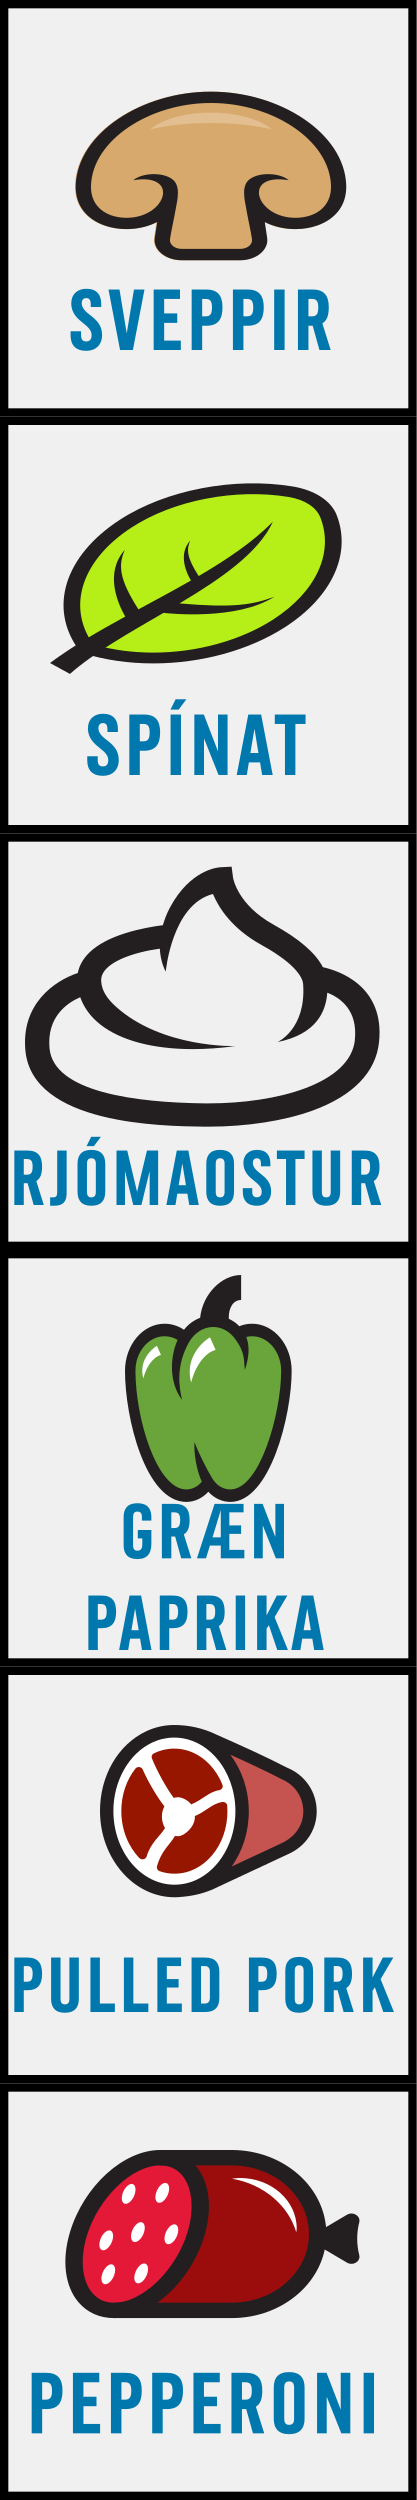
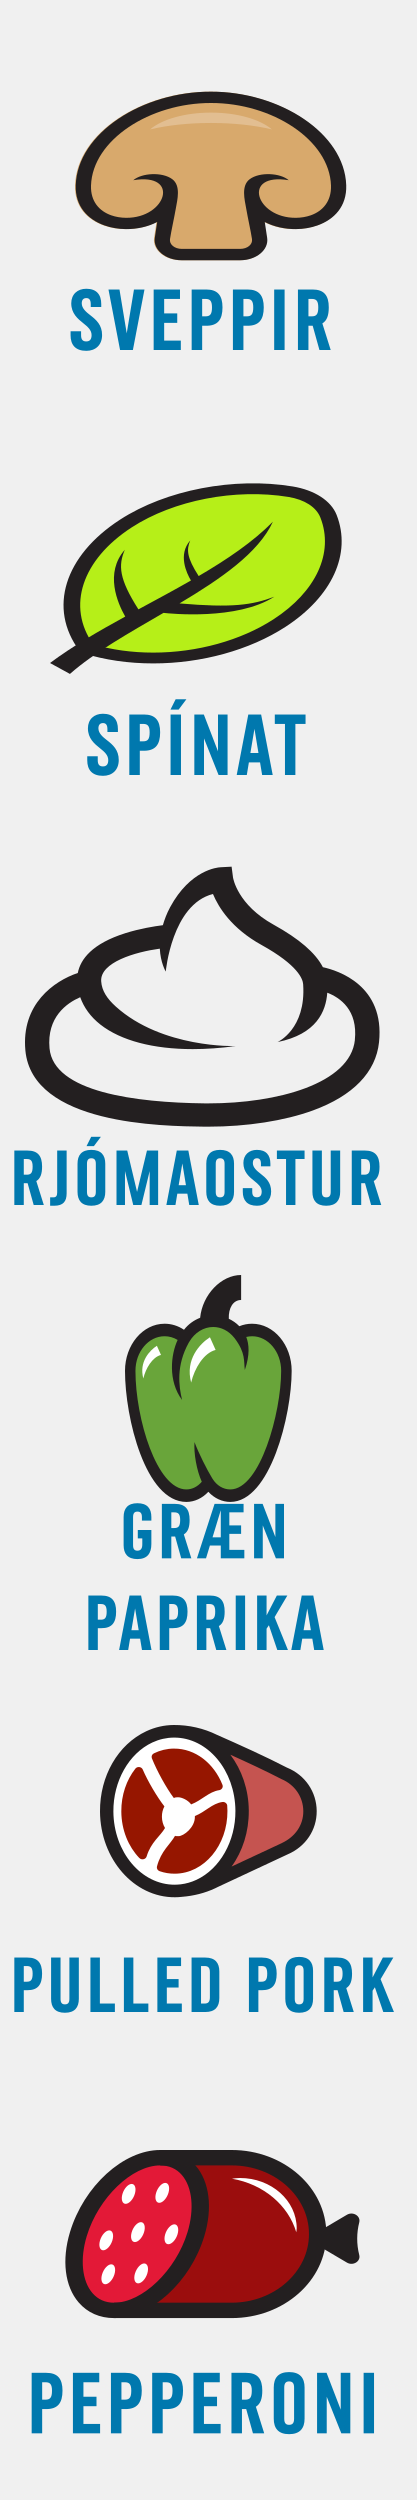
<svg xmlns="http://www.w3.org/2000/svg" width="50" height="300" viewBox="0 0 50 300" fill="none">
-   <rect x="0.5" y="0.5" width="49" height="49" stroke="black" />
  <path fill-rule="evenodd" clip-rule="evenodd" d="M25.234 11C33.456 10.984 41.258 15.964 41.461 22.23C41.544 24.773 40.011 26.345 38.008 27.055C37.201 27.342 36.319 27.486 35.436 27.493C34.106 27.505 32.776 27.208 31.687 26.639L31.973 28.544C32.189 29.966 30.694 31.231 28.732 31.231H21.733C19.771 31.231 18.276 29.968 18.491 28.544L18.777 26.639C17.692 27.21 16.361 27.505 15.028 27.493C14.146 27.486 13.263 27.342 12.457 27.055C10.451 26.345 8.921 24.773 9.003 22.23C9.206 15.964 17.009 10.984 25.231 11H25.234Z" fill="#D8A96C" />
  <path fill-rule="evenodd" clip-rule="evenodd" d="M25.32 11C33.541 10.984 41.344 15.964 41.547 22.23C41.63 24.773 40.097 26.345 38.094 27.055C37.287 27.342 36.405 27.486 35.522 27.493C34.192 27.505 32.862 27.208 31.773 26.639L32.059 28.544C32.275 29.966 30.78 31.231 28.818 31.231H21.819C19.857 31.231 18.361 29.968 18.577 28.544L18.863 26.639C17.777 27.21 16.447 27.505 15.114 27.493C14.232 27.486 13.349 27.342 12.543 27.055C10.537 26.345 9.007 24.773 9.089 22.23C9.292 15.964 17.095 10.984 25.317 11H25.32ZM28.821 29.867C29.697 29.867 30.335 29.326 30.24 28.693C30.085 27.669 29.758 26.274 29.539 25.004C29.361 23.985 28.907 22.284 29.974 21.496C31.164 20.616 33.618 20.74 34.646 21.625C28.97 20.686 30.653 26.178 35.507 26.138C36.126 26.133 36.741 26.032 37.303 25.834C38.706 25.335 39.779 24.18 39.719 22.265C39.541 16.778 32.63 12.346 25.32 12.36C18.012 12.346 11.102 16.778 10.921 22.265C10.857 24.183 11.93 25.335 13.336 25.834C13.898 26.034 14.514 26.133 15.133 26.138C19.987 26.178 21.669 20.686 15.993 21.625C17.025 20.74 19.476 20.616 20.666 21.496C21.733 22.284 21.279 23.985 21.101 25.004C20.879 26.276 20.555 27.669 20.399 28.693C20.304 29.326 20.942 29.867 21.819 29.867H28.818H28.821Z" fill="#231F20" />
  <path d="M25.319 14.755C28.065 14.755 30.598 15.044 32.63 15.531C31.221 14.329 28.475 13.513 25.319 13.513C22.164 13.513 19.415 14.329 18.009 15.531C20.044 15.044 22.574 14.755 25.319 14.755Z" fill="#E2BE91" />
  <path d="M9.73 40.241C9.73 40.771 9.95 40.971 10.35 40.971C10.76 40.971 10.99 40.741 10.99 40.211C10.99 39.601 10.5 39.191 10.01 38.801C9.33 38.261 8.55 37.611 8.55 36.401C8.55 35.321 9.29 34.651 10.35 34.651C11.59 34.651 12.15 35.351 12.15 36.501V36.841H10.89V36.501C10.89 35.981 10.7 35.771 10.36 35.771C10 35.771 9.81 35.991 9.81 36.401C9.81 37.011 10.36 37.461 10.84 37.831C11.54 38.371 12.25 38.991 12.25 40.201C12.25 41.401 11.47 42.101 10.36 42.101C9.06 42.101 8.47 41.391 8.47 40.241V39.751H9.73V40.241ZM17.337 34.741L15.947 42.001H14.407L13.017 34.741H14.337L15.207 40.001L16.077 34.741H17.337ZM21.599 34.741V35.871H19.699V37.611H21.269V38.741H19.699V40.871H21.699V42.001H18.439V34.741H21.599ZM24.749 34.741C26.119 34.741 26.699 35.451 26.699 36.881C26.699 38.381 26.119 39.091 24.749 39.091H24.259V42.001H22.999V34.741H24.749ZM24.259 37.961H24.649C25.179 37.961 25.439 37.761 25.439 36.891C25.439 36.071 25.179 35.871 24.649 35.871H24.259V37.961ZM29.7 34.741C31.07 34.741 31.65 35.451 31.65 36.881C31.65 38.381 31.07 39.091 29.7 39.091H29.21V42.001H27.95V34.741H29.7ZM29.21 37.961H29.6C30.13 37.961 30.39 37.761 30.39 36.891C30.39 36.071 30.13 35.871 29.6 35.871H29.21V37.961ZM34.152 34.741V42.001H32.902V34.741H34.152ZM37.503 34.741C38.883 34.741 39.453 35.451 39.453 36.881C39.453 37.851 39.233 38.471 38.683 38.811L39.683 42.001H38.333L37.523 39.091H37.013V42.001H35.753V34.741H37.503ZM37.013 37.961H37.403C37.933 37.961 38.193 37.761 38.193 36.891C38.193 36.071 37.933 35.871 37.403 35.871H37.013V37.961Z" fill="#0078AE" />
-   <rect x="0.5" y="50.5" width="49" height="49" stroke="black" />
  <path fill-rule="evenodd" clip-rule="evenodd" d="M15.104 62.823C20.647 59.229 28.274 57.922 34.863 59.004C37.164 59.381 38.842 60.469 39.423 61.961C41.093 66.233 39.076 71.177 33.532 74.772C27.018 78.995 17.632 80.06 10.427 77.804C6.947 73.133 8.589 67.047 15.104 62.823Z" fill="#B6EF18" />
  <path d="M18.393 79.61C15.404 79.61 12.576 79.198 9.99 78.388L9.678 78.29L9.525 78.085C5.749 73.016 7.708 66.698 14.398 62.363C19.922 58.782 28.079 57.221 35.113 58.374C37.754 58.807 39.731 60.089 40.398 61.799C42.212 66.445 39.856 71.592 34.246 75.23C29.955 78.012 24.178 79.61 18.4 79.61H18.393ZM11.176 77.319C13.403 77.976 15.83 78.313 18.393 78.313C23.643 78.313 28.906 76.856 32.823 74.314C37.937 70.998 40.094 66.326 38.452 62.12C37.96 60.858 36.56 59.953 34.617 59.634C28.247 58.592 20.843 60.016 15.81 63.284C9.814 67.171 7.977 72.781 11.176 77.319Z" fill="#231F20" />
  <path fill-rule="evenodd" clip-rule="evenodd" d="M32.917 71.605C30.284 72.609 27.846 72.961 21.542 72.409C26.473 69.466 31.006 66.372 32.75 62.601C30.35 65.039 27.23 67.141 23.84 69.126C22.427 66.926 22.353 65.968 22.829 64.855C21.335 66.552 22.384 68.77 22.915 69.66C20.863 70.834 18.733 71.975 16.611 73.123C14.27 69.45 14.177 67.849 14.98 65.973C12.534 68.752 14.099 72.367 15.027 73.988C11.824 75.743 8.703 77.546 6 79.562L8.391 80.872C11.309 78.293 15.499 75.948 19.619 73.545C20.352 73.629 28.458 74.468 32.91 71.61L32.917 71.605Z" fill="#231F20" />
  <path d="M11.73 91.24C11.73 91.77 11.95 91.97 12.35 91.97C12.76 91.97 12.99 91.74 12.99 91.21C12.99 90.6 12.5 90.19 12.01 89.8C11.33 89.26 10.55 88.61 10.55 87.4C10.55 86.32 11.29 85.65 12.35 85.65C13.59 85.65 14.15 86.35 14.15 87.5V87.84H12.89V87.5C12.89 86.98 12.7 86.77 12.36 86.77C12 86.77 11.81 86.99 11.81 87.4C11.81 88.01 12.36 88.46 12.84 88.83C13.54 89.37 14.25 89.99 14.25 91.2C14.25 92.4 13.47 93.1 12.36 93.1C11.06 93.1 10.47 92.39 10.47 91.24V90.75H11.73V91.24ZM17.267 85.74C18.637 85.74 19.217 86.45 19.217 87.88C19.217 89.38 18.637 90.09 17.267 90.09H16.777L16.777 93H15.517L15.517 85.74H17.267ZM16.777 88.96H17.167C17.697 88.96 17.957 88.76 17.957 87.89C17.957 87.07 17.697 86.87 17.167 86.87H16.777V88.96ZM21.438 85.15H20.458L21.078 83.91H22.368L21.438 85.15ZM21.718 85.74V93H20.468V85.74H21.718ZM23.32 93V85.74H24.459L26.16 90.16V85.74H27.309V93H26.23L24.48 88.61V93H23.32ZM29.866 91.49L29.616 93H28.405L29.796 85.74H31.335L32.725 93H31.456L31.206 91.49H29.866ZM31.015 90.36L30.535 87.46L30.046 90.36H31.015ZM36.666 85.74V86.87H35.446V93H34.196V86.87H32.976V85.74H36.666Z" fill="#0078AE" />
-   <rect x="0.5" y="100.5" width="49" height="49" stroke="black" />
  <path d="M3.295 138.066C4.537 138.066 5.05 138.705 5.05 139.992C5.05 140.865 4.852 141.423 4.357 141.729L5.257 144.6H4.042L3.313 141.981H2.854V144.6H1.72L1.72 138.066H3.295ZM2.854 140.964H3.205C3.682 140.964 3.916 140.784 3.916 140.001C3.916 139.263 3.682 139.083 3.205 139.083H2.854V140.964ZM6.412 143.682C6.709 143.682 6.862 143.52 6.862 143.106V138.066H7.996V143.196C7.996 144.159 7.6 144.69 6.502 144.69H6.016V143.682H6.412ZM11.265 137.535H10.383L10.941 136.419H12.102L11.265 137.535ZM12.633 143.016C12.633 144.051 12.138 144.69 10.959 144.69C9.789 144.69 9.303 144.051 9.303 143.016V139.65C9.303 138.615 9.789 137.985 10.959 137.985C12.138 137.985 12.633 138.615 12.633 139.65V143.016ZM10.437 143.025C10.437 143.502 10.617 143.682 10.959 143.682C11.319 143.682 11.499 143.502 11.499 143.025V139.65C11.499 139.182 11.319 138.993 10.959 138.993C10.617 138.993 10.437 139.182 10.437 139.65V143.025ZM16.969 144.6H15.988L14.998 140.523V144.6H13.981V138.066H15.268L16.447 143.025L17.635 138.066H18.976V144.6H17.959V140.532L16.969 144.6ZM21.278 143.241L21.053 144.6H19.964L21.215 138.066H22.601L23.852 144.6H22.709L22.484 143.241H21.278ZM22.313 142.224L21.881 139.614L21.44 142.224H22.313ZM28.084 143.016C28.084 144.051 27.589 144.69 26.41 144.69C25.24 144.69 24.754 144.051 24.754 143.016V139.65C24.754 138.615 25.24 137.985 26.41 137.985C27.589 137.985 28.084 138.615 28.084 139.65V143.016ZM25.888 143.025C25.888 143.502 26.068 143.682 26.41 143.682C26.77 143.682 26.95 143.502 26.95 143.025V139.65C26.95 139.182 26.77 138.993 26.41 138.993C26.068 138.993 25.888 139.182 25.888 139.65V143.025ZM30.269 143.016C30.269 143.493 30.467 143.673 30.827 143.673C31.196 143.673 31.403 143.466 31.403 142.989C31.403 142.44 30.962 142.071 30.521 141.72C29.909 141.234 29.207 140.649 29.207 139.56C29.207 138.588 29.873 137.985 30.827 137.985C31.943 137.985 32.447 138.615 32.447 139.65V139.956H31.313V139.65C31.313 139.182 31.142 138.993 30.836 138.993C30.512 138.993 30.341 139.191 30.341 139.56C30.341 140.109 30.836 140.514 31.268 140.847C31.898 141.333 32.537 141.891 32.537 142.98C32.537 144.06 31.835 144.69 30.836 144.69C29.666 144.69 29.135 144.051 29.135 143.016V142.575H30.269V143.016ZM36.548 138.066V139.083H35.45V144.6H34.325V139.083H33.227V138.066H36.548ZM40.82 143.016C40.82 144.051 40.325 144.69 39.146 144.69C37.976 144.69 37.49 144.051 37.49 143.016V138.066H38.624V143.025C38.624 143.502 38.804 143.682 39.146 143.682C39.506 143.682 39.686 143.502 39.686 143.025V138.066H40.82V143.016ZM43.786 138.066C45.028 138.066 45.541 138.705 45.541 139.992C45.541 140.865 45.343 141.423 44.848 141.729L45.748 144.6H44.533L43.804 141.981H43.345V144.6H42.211V138.066H43.786ZM43.345 140.964H43.696C44.173 140.964 44.407 140.784 44.407 140.001C44.407 139.263 44.173 139.083 43.696 139.083H43.345V140.964Z" fill="#0078AE" />
  <path d="M38.743 116.062C37.865 114.352 35.914 112.668 32.825 110.958C28.508 108.568 27.979 105.413 27.961 105.295L27.792 104L26.438 104.073C26.075 104.094 22.827 104.395 20.415 108.866C20.001 109.638 19.742 110.345 19.544 111.023C18.525 111.152 16.808 111.429 15.069 111.972C11.033 113.24 9.662 115.113 9.334 116.758C6.483 117.721 2.537 120.492 3.044 126.04C3.862 134.947 19.396 135.138 24.501 135.2C24.681 135.2 24.865 135.2 25.045 135.2C29.61 135.2 34.135 134.5 37.541 133.257C42.358 131.501 45.105 128.668 45.483 125.07C46.199 118.261 40.576 116.464 38.743 116.062ZM42.588 124.79C42.034 130.054 33.214 132.405 25.056 132.405C24.883 132.405 24.71 132.405 24.537 132.405C16.322 132.305 6.425 131.075 5.943 125.797C5.601 122.064 7.998 120.374 9.626 119.664C10.068 120.904 10.871 122.026 12.052 122.951C14.514 124.88 18.413 125.894 23.126 125.894C24.75 125.894 26.467 125.773 28.26 125.531C28.26 125.531 19.457 125.815 13.892 120.783C12.873 119.861 12.218 118.913 12.142 117.752C11.994 115.484 16.235 114.234 19.177 113.839C19.263 115.498 19.846 116.516 19.89 116.589C19.89 116.589 20.624 108.523 25.556 107.28C26.229 108.897 27.792 111.408 31.37 113.389C35.798 115.841 36.339 117.506 36.378 118.109C36.752 123.508 33.304 125.049 33.304 125.049C37.998 124.097 39.114 121.364 39.273 119.124C40.824 119.723 42.959 121.209 42.581 124.797L42.588 124.79Z" fill="#231F20" />
-   <rect x="0.5" y="150.5" width="49" height="49" stroke="black" />
  <path fill-rule="evenodd" clip-rule="evenodd" d="M25.694 158.413C26.873 158.413 27.936 159.001 28.686 159.943C29.197 159.672 29.764 159.521 30.361 159.521C32.636 159.521 34.482 161.718 34.482 164.426C34.482 169.805 31.838 179.405 27.747 179.405C26.669 179.405 25.71 178.783 25.113 177.826C24.516 178.783 23.559 179.405 22.478 179.405C18.323 179.405 15.743 170.316 15.743 164.426C15.743 161.718 17.589 159.521 19.864 159.521C20.787 159.521 21.637 159.883 22.326 160.49C23.072 159.231 24.302 158.41 25.694 158.41V158.413Z" fill="#69A53A" />
  <path fill-rule="evenodd" clip-rule="evenodd" d="M24.013 158.135C23.285 158.422 22.606 158.887 22.079 159.572C21.372 159.098 20.577 158.847 19.752 158.847C17.132 158.847 15 161.386 15 164.504C15 170.15 17.461 180.232 22.365 180.232C23.343 180.232 24.284 179.788 25 179.016C25.716 179.788 26.657 180.232 27.635 180.232C32.402 180.232 35 169.842 35 164.504C35 161.386 32.868 158.847 30.248 158.847C29.721 158.847 29.21 158.947 28.719 159.146C28.345 158.751 27.909 158.47 27.455 158.25C27.406 156.967 27.973 155.998 28.935 155.998V153C26.553 153 24.29 155.349 24.016 158.135H24.013ZM30.248 160.348C32.173 160.348 33.739 162.213 33.739 164.504C33.739 169.504 31.22 178.732 27.635 178.732C26.788 178.732 26.011 178.267 25.506 177.455L25.466 177.392C24.854 176.398 23.83 174.376 23.34 173.051C23.242 174.4 23.59 176.429 24.214 177.808C23.721 178.391 23.072 178.732 22.362 178.732C18.82 178.732 16.255 170.234 16.255 164.504C16.255 162.213 17.821 160.348 19.749 160.348C20.303 160.348 20.836 160.502 21.317 160.794C20.507 162.512 20.126 165.7 21.854 168.003C21.43 166.289 21.15 163.849 22.636 161.145L22.722 161.003C23.377 159.898 24.446 159.24 25.579 159.24C26.547 159.24 27.446 159.702 28.113 160.538L28.174 160.613C29.49 162.364 29.24 163.342 29.38 164.399C30.008 162.563 29.886 161.299 29.551 160.435C29.779 160.381 30.011 160.351 30.245 160.351L30.248 160.348Z" fill="#231F20" />
  <path fill-rule="evenodd" clip-rule="evenodd" d="M25.874 161.993L25.533 161.232L25.192 160.471C23.992 161.235 22.195 163.134 22.938 165.905C23.34 164.19 24.455 162.349 25.874 161.993Z" fill="white" />
  <path fill-rule="evenodd" clip-rule="evenodd" d="M19.319 162.593L19.072 162.044L18.826 161.495C17.961 162.047 16.66 163.418 17.199 165.419C17.488 164.181 18.296 162.85 19.319 162.593Z" fill="white" />
  <path d="M18.164 183.598V185.272C18.164 186.415 17.669 187.09 16.49 187.09C15.32 187.09 14.834 186.451 14.834 185.416V182.05C14.834 181.015 15.32 180.385 16.49 180.385C17.669 180.385 18.164 181.015 18.164 182.05V182.473H17.03V182.05C17.03 181.582 16.85 181.393 16.49 181.393C16.148 181.393 15.968 181.582 15.968 182.05V185.425C15.968 185.902 16.148 186.082 16.49 186.082C16.85 186.082 17.075 185.875 17.075 185.335V184.606H16.535V183.598H18.164ZM20.999 180.466C22.241 180.466 22.754 181.105 22.754 182.392C22.754 183.265 22.556 183.823 22.061 184.129L22.961 187H21.746L21.017 184.381H20.558V187H19.424V180.466H20.999ZM20.558 183.364H20.909C21.386 183.364 21.62 183.184 21.62 182.401C21.62 181.663 21.386 181.483 20.909 181.483H20.558V183.364ZM24.721 187H23.632L25.747 180.466H29.23V181.483H27.52V183.049H28.933V184.066H27.52V185.983H29.32V187H26.494V185.461H25.189L24.721 187ZM26.476 181.276L25.504 184.48H26.494V181.276H26.476ZM30.489 187V180.466H31.515L33.045 184.444V180.466H34.08V187H33.108L31.533 183.049V187H30.489ZM12.179 191.466C13.412 191.466 13.934 192.105 13.934 193.392C13.934 194.742 13.412 195.381 12.179 195.381H11.738V198H10.604V191.466H12.179ZM11.738 194.364H12.089C12.566 194.364 12.8 194.184 12.8 193.401C12.8 192.663 12.566 192.483 12.089 192.483H11.738V194.364ZM15.607 196.641L15.382 198H14.293L15.544 191.466H16.93L18.181 198H17.038L16.813 196.641H15.607ZM16.642 195.624L16.21 193.014L15.769 195.624H16.642ZM20.748 191.466C21.981 191.466 22.503 192.105 22.503 193.392C22.503 194.742 21.981 195.381 20.748 195.381H20.307V198H19.173V191.466H20.748ZM20.307 194.364H20.658C21.135 194.364 21.369 194.184 21.369 193.401C21.369 192.663 21.135 192.483 20.658 192.483H20.307L20.307 194.364ZM25.204 191.466C26.446 191.466 26.959 192.105 26.959 193.392C26.959 194.265 26.761 194.823 26.266 195.129L27.166 198H25.951L25.222 195.381H24.763V198H23.629V191.466H25.204ZM24.763 194.364H25.114C25.591 194.364 25.825 194.184 25.825 193.401C25.825 192.663 25.591 192.483 25.114 192.483H24.763V194.364ZM29.412 191.466V198H28.287V191.466H29.412ZM31.988 191.466V193.851L33.221 191.466H34.481L32.951 194.058L34.553 198H33.275L32.267 195.03L31.988 195.444V198H30.854V191.466H31.988ZM36.27 196.641L36.045 198H34.956L36.208 191.466H37.593L38.844 198H37.702L37.477 196.641H36.27ZM37.306 195.624L36.873 193.014L36.432 195.624H37.306Z" fill="#0078AE" />
-   <rect x="0.5" y="200.5" width="49" height="49" stroke="black" />
  <path d="M26.405 209.636C26.405 209.636 34.796 212.109 35.782 213.809C36.769 215.509 37.428 218.138 36.276 219.529C35.125 220.92 31.506 223.084 29.86 223.857C28.214 224.631 25.412 225.097 25.412 225.097C25.412 225.097 28.543 223.393 28.543 219.373C28.543 215.354 28.214 212.418 27.391 211.645C26.568 210.872 26.405 209.636 26.405 209.636Z" fill="#C55450" />
  <path d="M22.126 208.089C22.126 208.089 28.048 210.562 28.708 213.035C29.366 215.509 29.203 221.228 27.722 222.928C26.242 224.628 24.596 226.639 22.952 226.792C21.306 226.948 16.536 226.019 15.713 224.937C14.89 223.855 13.246 220.764 13.08 218.599C12.915 216.435 12.915 214.118 13.738 212.571C14.561 211.024 15.055 209.942 16.041 209.325C17.027 208.707 19.331 207.934 19.331 207.934L22.129 208.089H22.126Z" fill="white" />
  <path d="M34.474 212.134C31.909 210.799 28.6 209.313 26.035 208.181C24.451 207.399 22.661 206.991 20.859 207C20.859 207 20.859 207 20.857 207C19.717 207.007 18.606 207.257 17.56 207.746C14.153 209.338 11.972 213.121 12 217.389C12.041 223.088 16.077 227.701 20.998 227.671C21.284 227.671 21.567 227.653 21.85 227.619C23.235 227.509 24.59 227.169 25.812 226.598C25.925 226.544 26.04 226.49 26.152 226.431L34.527 222.518C36.677 221.596 38.018 219.6 38.004 217.326C37.989 215.019 36.612 213.015 34.474 212.129V212.134ZM13.606 217.382C13.582 213.745 15.458 210.418 18.275 209.101C19.1 208.716 19.971 208.517 20.869 208.511C24.905 208.486 28.216 212.427 28.25 217.294C28.274 220.93 26.397 224.258 23.58 225.575C22.971 225.859 22.335 226.041 21.685 226.12C21.452 226.138 21.222 226.165 20.986 226.165C16.951 226.19 13.639 222.249 13.606 217.382ZM33.836 221.163L27.789 223.987C29.113 222.157 29.872 219.808 29.855 217.285C29.838 214.715 29.001 212.37 27.643 210.567C29.694 211.491 31.904 212.519 33.759 213.484C35.376 214.158 36.386 215.635 36.396 217.339C36.408 219.014 35.415 220.419 33.833 221.16L33.836 221.163Z" fill="#231F20" />
  <path fill-rule="evenodd" clip-rule="evenodd" d="M20.876 209.832C23.445 209.816 25.67 211.599 26.694 214.176C26.75 214.316 26.738 214.458 26.659 214.586C26.579 214.715 26.454 214.796 26.299 214.821C25.044 215.019 24.245 216.02 22.937 216.53C22.57 216.005 21.795 215.671 21.392 215.673C20.988 215.675 21.029 215.705 20.859 215.761C19.973 214.586 18.834 212.521 18.227 210.997C18.135 210.767 18.239 210.513 18.469 210.4C19.21 210.037 20.024 209.834 20.876 209.83V209.832ZM27.265 216.681C27.282 216.886 27.29 217.093 27.292 217.301C27.321 221.447 24.494 224.824 20.979 224.844C20.345 224.849 19.733 224.743 19.158 224.544C18.91 224.459 18.774 224.215 18.836 223.976C19.328 222.087 20.446 221.316 21.01 220.29C21.144 220.324 20.808 220.342 21.425 220.34C22.042 220.335 23.414 219.285 23.386 217.997V217.923C24.662 217.418 25.437 216.426 26.675 216.241C26.822 216.219 26.958 216.253 27.076 216.34C27.194 216.428 27.258 216.543 27.27 216.683L27.265 216.681ZM16.722 222.96C16.849 223.093 17.032 223.147 17.219 223.106C17.406 223.066 17.545 222.942 17.598 222.768C18.126 221.027 19.242 220.342 19.801 219.361C19.57 218.983 19.431 218.498 19.429 218.018C19.426 217.538 19.537 217.127 19.729 216.767C18.858 215.657 17.718 213.719 17.132 212.348C17.061 212.181 16.909 212.071 16.72 212.048C16.53 212.025 16.355 212.095 16.24 212.242C15.184 213.59 14.546 215.396 14.558 217.378C14.572 219.6 15.407 221.593 16.717 222.96H16.722Z" fill="#961600" />
  <path d="M3.295 234.908C4.528 234.908 5.05 235.547 5.05 236.834C5.05 238.184 4.528 238.823 3.295 238.823H2.854V241.442H1.72L1.72 234.908H3.295ZM2.854 237.806H3.205C3.682 237.806 3.916 237.626 3.916 236.843C3.916 236.105 3.682 235.925 3.205 235.925H2.854V237.806ZM9.461 239.858C9.461 240.893 8.966 241.532 7.787 241.532C6.617 241.532 6.131 240.893 6.131 239.858V234.908H7.265V239.867C7.265 240.344 7.445 240.524 7.787 240.524C8.147 240.524 8.327 240.344 8.327 239.867V234.908H9.461V239.858ZM11.986 234.908V240.425H13.786V241.442H10.852V234.908H11.986ZM16.002 234.908V240.425H17.802V241.442H14.868V234.908H16.002ZM21.729 234.908V235.925H20.019V237.491H21.432V238.508H20.019V240.425H21.819V241.442H18.885V234.908H21.729ZM24.645 234.908C25.825 234.908 26.32 235.547 26.32 236.582V239.777C26.32 240.803 25.825 241.442 24.645 241.442H22.989V234.908H24.645ZM24.123 240.425H24.564C24.979 240.425 25.186 240.218 25.186 239.687V236.663C25.186 236.132 24.979 235.925 24.564 235.925H24.123V240.425ZM31.446 234.908C32.679 234.908 33.201 235.547 33.201 236.834C33.201 238.184 32.679 238.823 31.446 238.823H31.005V241.442H29.871V234.908H31.446ZM31.005 237.806H31.356C31.833 237.806 32.067 237.626 32.067 236.843C32.067 236.105 31.833 235.925 31.356 235.925H31.005V237.806ZM37.567 239.858C37.567 240.893 37.072 241.532 35.893 241.532C34.723 241.532 34.237 240.893 34.237 239.858V236.492C34.237 235.457 34.723 234.827 35.893 234.827C37.072 234.827 37.567 235.457 37.567 236.492V239.858ZM35.371 239.867C35.371 240.344 35.551 240.524 35.893 240.524C36.253 240.524 36.433 240.344 36.433 239.867V236.492C36.433 236.024 36.253 235.835 35.893 235.835C35.551 235.835 35.371 236.024 35.371 236.492V239.867ZM40.49 234.908C41.732 234.908 42.245 235.547 42.245 236.834C42.245 237.707 42.047 238.265 41.552 238.571L42.452 241.442H41.237L40.508 238.823H40.049V241.442H38.915V234.908H40.49ZM40.049 237.806H40.4C40.877 237.806 41.111 237.626 41.111 236.843C41.111 236.105 40.877 235.925 40.4 235.925H40.049V237.806ZM44.708 234.908V237.293L45.941 234.908H47.2L45.67 237.5L47.273 241.442H45.995L44.986 238.472L44.708 238.886V241.442H43.574V234.908H44.708Z" fill="#0078AE" />
-   <rect x="0.5" y="250.5" width="49" height="49" stroke="black" />
  <path fill-rule="evenodd" clip-rule="evenodd" d="M25.208 258.926C29.102 258.926 39.34 260.956 37.885 269.785C36.369 278.986 23.574 277.245 19.676 277.245C15.779 277.245 13.861 273.144 15.389 268.084C16.916 263.025 21.311 258.923 25.208 258.923V258.926Z" fill="#9B0D0D" />
  <path fill-rule="evenodd" clip-rule="evenodd" d="M19.225 258.926C23.119 258.926 25.041 263.027 23.513 268.087C21.985 273.147 17.591 277.248 13.693 277.248C9.796 277.248 7.878 273.147 9.406 268.087C10.934 263.027 15.328 258.926 19.225 258.926Z" fill="#E31937" />
  <path d="M13.694 278.171C11.971 278.171 10.501 277.524 9.443 276.298C7.774 274.368 7.384 271.211 8.4 267.846C10.065 262.323 14.822 258 19.226 258C20.948 258 22.418 258.647 23.477 259.873C25.145 261.804 25.535 264.963 24.52 268.328C22.855 273.848 18.097 278.171 13.694 278.171ZM19.226 259.849C15.834 259.849 11.8 263.731 10.412 268.328C9.577 271.095 9.839 273.721 11.098 275.174C11.757 275.938 12.629 276.325 13.697 276.325C17.088 276.325 21.122 272.443 22.507 267.849C23.342 265.079 23.08 262.456 21.824 261.002C21.165 260.239 20.293 259.852 19.226 259.852V259.849Z" fill="#231F20" />
  <path d="M27.801 278.171H13.693V276.322H27.801C32.915 276.322 37.077 272.627 37.077 268.087C37.077 263.547 32.915 259.849 27.801 259.849H19.225V258H27.801C34.067 258 39.163 262.524 39.163 268.087C39.163 273.65 34.067 278.171 27.801 278.171Z" fill="#231F20" />
  <path fill-rule="evenodd" clip-rule="evenodd" d="M37.971 267.93C39.191 267.21 40.414 266.49 41.636 265.77C41.972 265.572 42.387 265.578 42.716 265.778C43.048 265.981 43.198 266.322 43.112 266.671C42.792 267.946 42.771 269.259 43.112 270.613C43.201 270.959 43.048 271.303 42.719 271.506C42.387 271.709 41.972 271.712 41.636 271.514C40.414 270.794 39.194 270.077 37.974 269.357C37.696 269.194 37.544 268.94 37.544 268.642C37.544 268.344 37.696 268.092 37.974 267.927L37.971 267.93Z" fill="#231F20" />
  <path fill-rule="evenodd" clip-rule="evenodd" d="M15.807 267.852C16.005 267.191 16.5 266.658 16.908 266.658C17.317 266.658 17.488 267.194 17.289 267.852C17.091 268.512 16.597 269.048 16.188 269.048C15.78 269.048 15.609 268.512 15.807 267.852Z" fill="white" />
  <path fill-rule="evenodd" clip-rule="evenodd" d="M14.697 263.266C14.895 262.605 15.389 262.072 15.798 262.072C16.206 262.072 16.377 262.608 16.179 263.266C15.981 263.926 15.487 264.462 15.078 264.462C14.669 264.462 14.499 263.926 14.697 263.266Z" fill="white" />
  <path fill-rule="evenodd" clip-rule="evenodd" d="M18.732 263.143C18.93 262.483 19.424 261.947 19.832 261.947C20.241 261.947 20.412 262.483 20.214 263.143C20.015 263.804 19.521 264.34 19.113 264.34C18.704 264.34 18.533 263.804 18.732 263.143Z" fill="white" />
  <path fill-rule="evenodd" clip-rule="evenodd" d="M16.2 272.811C16.399 272.15 16.893 271.614 17.301 271.614C17.71 271.614 17.881 272.15 17.679 272.811C17.481 273.471 16.987 274.005 16.578 274.005C16.17 274.005 15.999 273.469 16.197 272.811H16.2Z" fill="white" />
  <path fill-rule="evenodd" clip-rule="evenodd" d="M12.252 272.914C12.45 272.253 12.944 271.717 13.352 271.717C13.761 271.717 13.932 272.253 13.734 272.914C13.535 273.574 13.041 274.11 12.633 274.11C12.224 274.11 12.053 273.574 12.252 272.914Z" fill="white" />
  <path fill-rule="evenodd" clip-rule="evenodd" d="M12.007 268.839C12.206 268.179 12.7 267.646 13.108 267.646C13.517 267.646 13.688 268.182 13.489 268.839C13.291 269.5 12.797 270.036 12.389 270.036C11.98 270.036 11.809 269.5 12.007 268.839Z" fill="white" />
  <path fill-rule="evenodd" clip-rule="evenodd" d="M19.823 268.112C20.021 267.451 20.515 266.918 20.924 266.918C21.332 266.918 21.503 267.454 21.305 268.112C21.107 268.772 20.613 269.308 20.204 269.308C19.795 269.308 19.625 268.772 19.823 268.112Z" fill="white" />
  <path fill-rule="evenodd" clip-rule="evenodd" d="M35.553 267.868C35.565 267.714 35.605 267.565 35.605 267.408C35.605 264.067 32.555 261.36 28.792 261.36C28.466 261.36 28.151 261.406 27.837 261.446C31.598 262.088 34.592 264.611 35.553 267.871V267.868Z" fill="white" />
  <path d="M5.55 284.74C6.92 284.74 7.5 285.45 7.5 286.88C7.5 288.38 6.92 289.09 5.55 289.09H5.06L5.06 292H3.8L3.8 284.74H5.55ZM5.06 287.96H5.45C5.98 287.96 6.24 287.76 6.24 286.89C6.24 286.07 5.98 285.87 5.45 285.87H5.06L5.06 287.96ZM11.911 284.74V285.87H10.011V287.61H11.581L11.581 288.74H10.011V290.87H12.011V292H8.751L8.751 284.74H11.911ZM15.062 284.74C16.432 284.74 17.012 285.45 17.012 286.88C17.012 288.38 16.432 289.09 15.062 289.09H14.572V292H13.312L13.312 284.74H15.062ZM14.572 287.96H14.962C15.492 287.96 15.752 287.76 15.752 286.89C15.752 286.07 15.492 285.87 14.962 285.87H14.572V287.96ZM20.013 284.74C21.383 284.74 21.963 285.45 21.963 286.88C21.963 288.38 21.383 289.09 20.013 289.09H19.523V292H18.263V284.74H20.013ZM19.523 287.96H19.913C20.443 287.96 20.703 287.76 20.703 286.89C20.703 286.07 20.443 285.87 19.913 285.87H19.523V287.96ZM26.374 284.74V285.87H24.474V287.61H26.044V288.74H24.474V290.87H26.474V292H23.214V284.74H26.374ZM29.525 284.74C30.905 284.74 31.475 285.45 31.475 286.88C31.475 287.85 31.255 288.47 30.705 288.81L31.705 292H30.355L29.545 289.09H29.035V292H27.775V284.74H29.525ZM29.035 287.96H29.425C29.955 287.96 30.215 287.76 30.215 286.89C30.215 286.07 29.955 285.87 29.425 285.87H29.035V287.96ZM36.55 290.24C36.55 291.39 36 292.1 34.69 292.1C33.39 292.1 32.85 291.39 32.85 290.24V286.5C32.85 285.35 33.39 284.65 34.69 284.65C36 284.65 36.55 285.35 36.55 286.5V290.24ZM34.11 290.25C34.11 290.78 34.31 290.98 34.69 290.98C35.09 290.98 35.29 290.78 35.29 290.25V286.5C35.29 285.98 35.09 285.77 34.69 285.77C34.31 285.77 34.11 285.98 34.11 286.5V290.25ZM38.048 292V284.74H39.188L40.888 289.16V284.74H42.038V292H40.958L39.208 287.61V292H38.048ZM44.884 284.74V292H43.634V284.74H44.884Z" fill="#0078AE" />
</svg>
